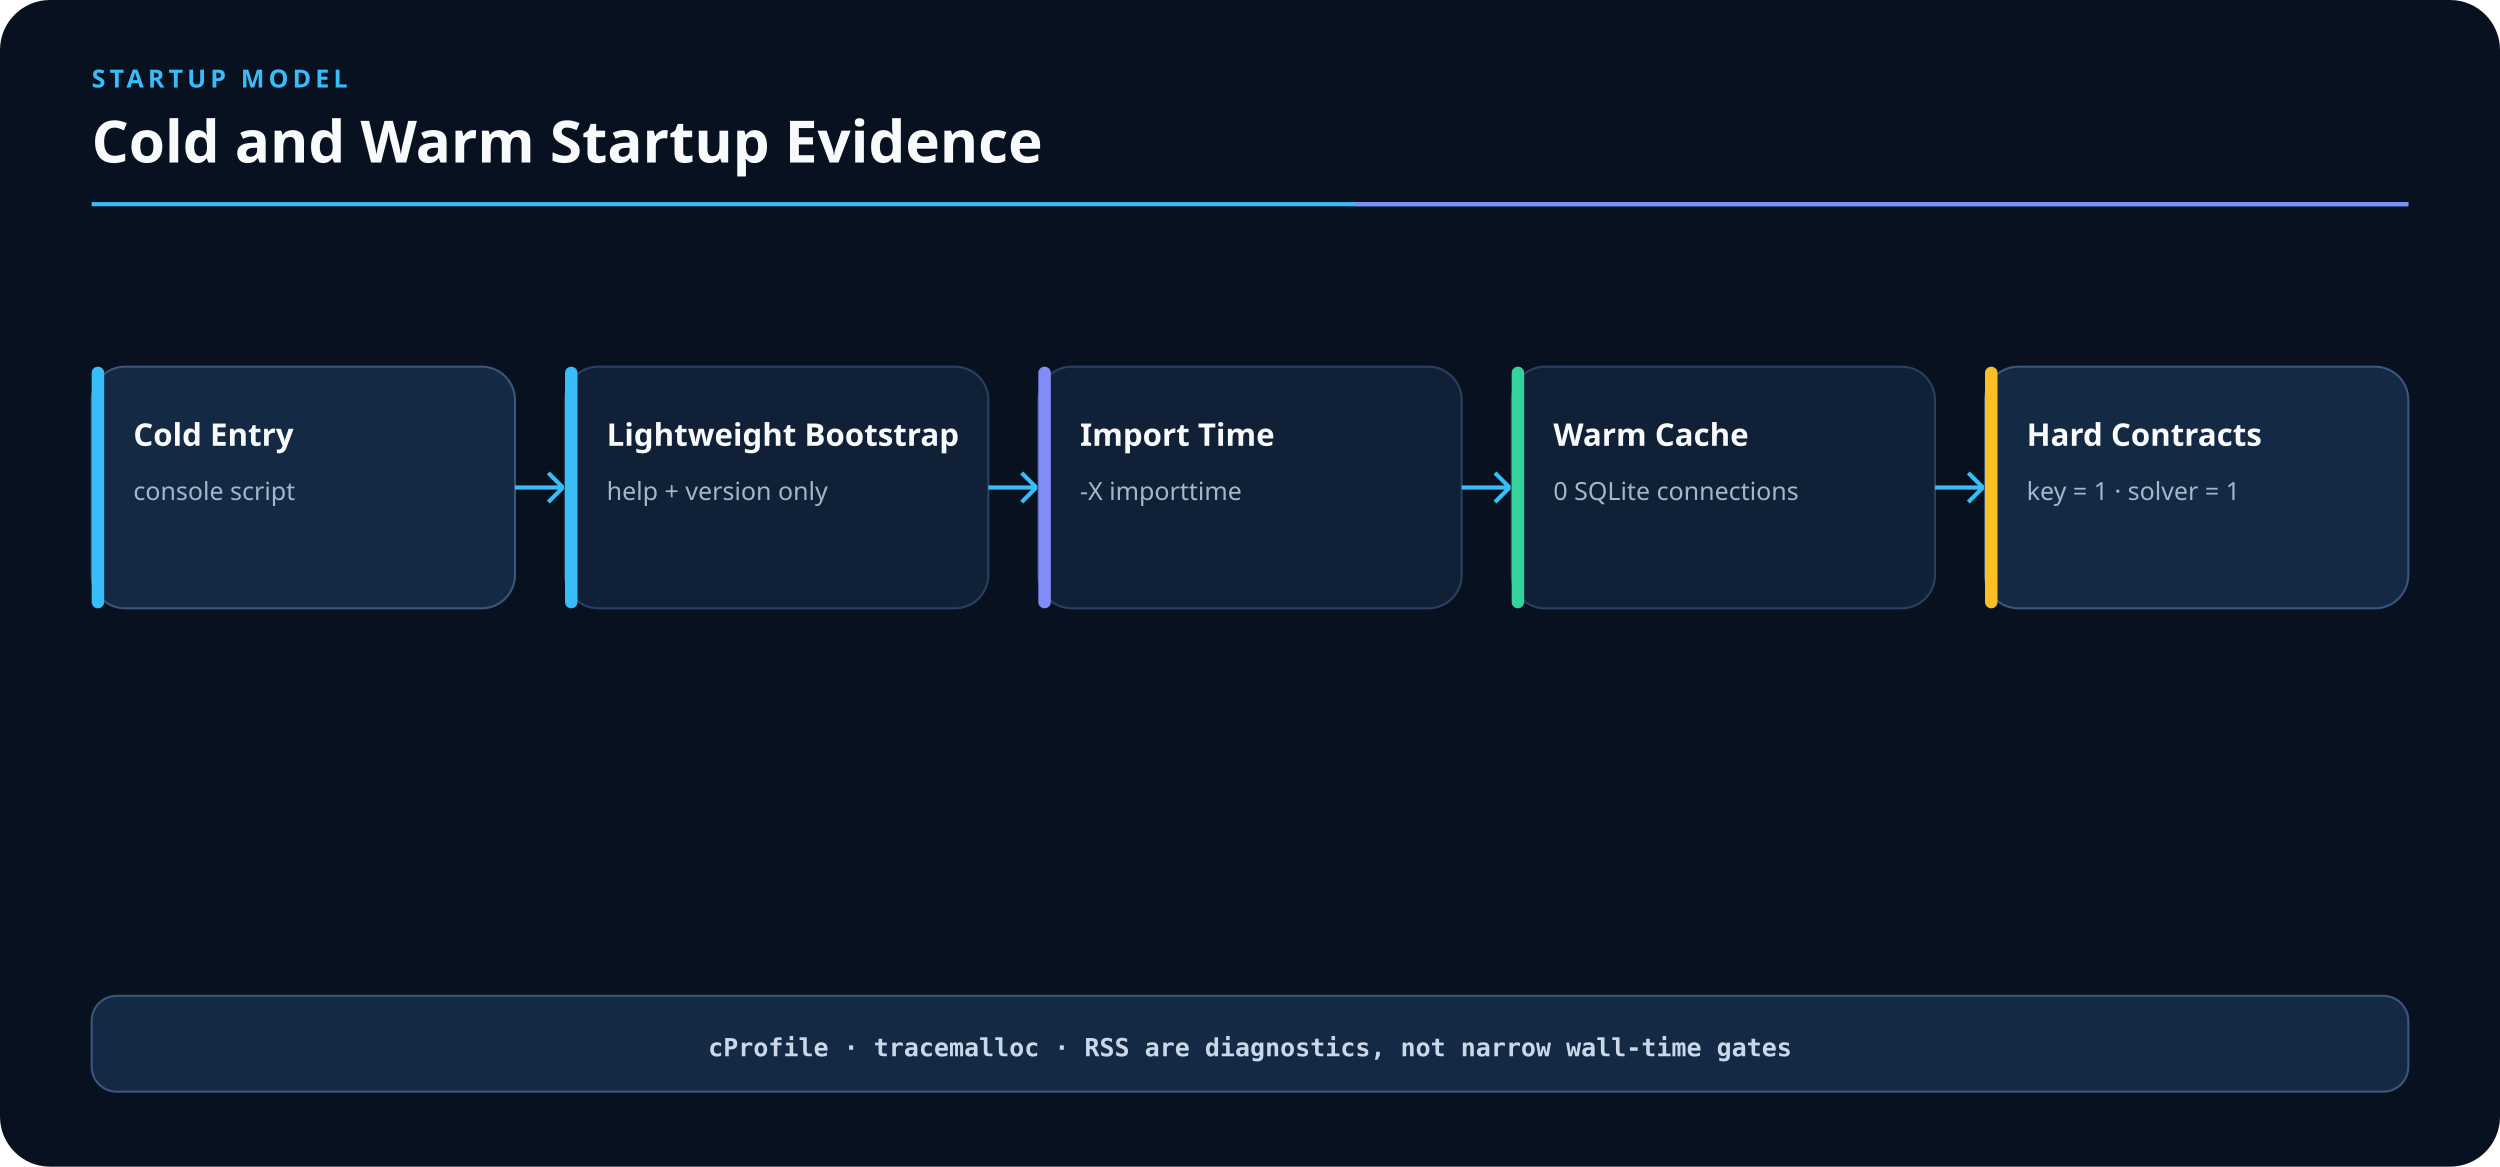
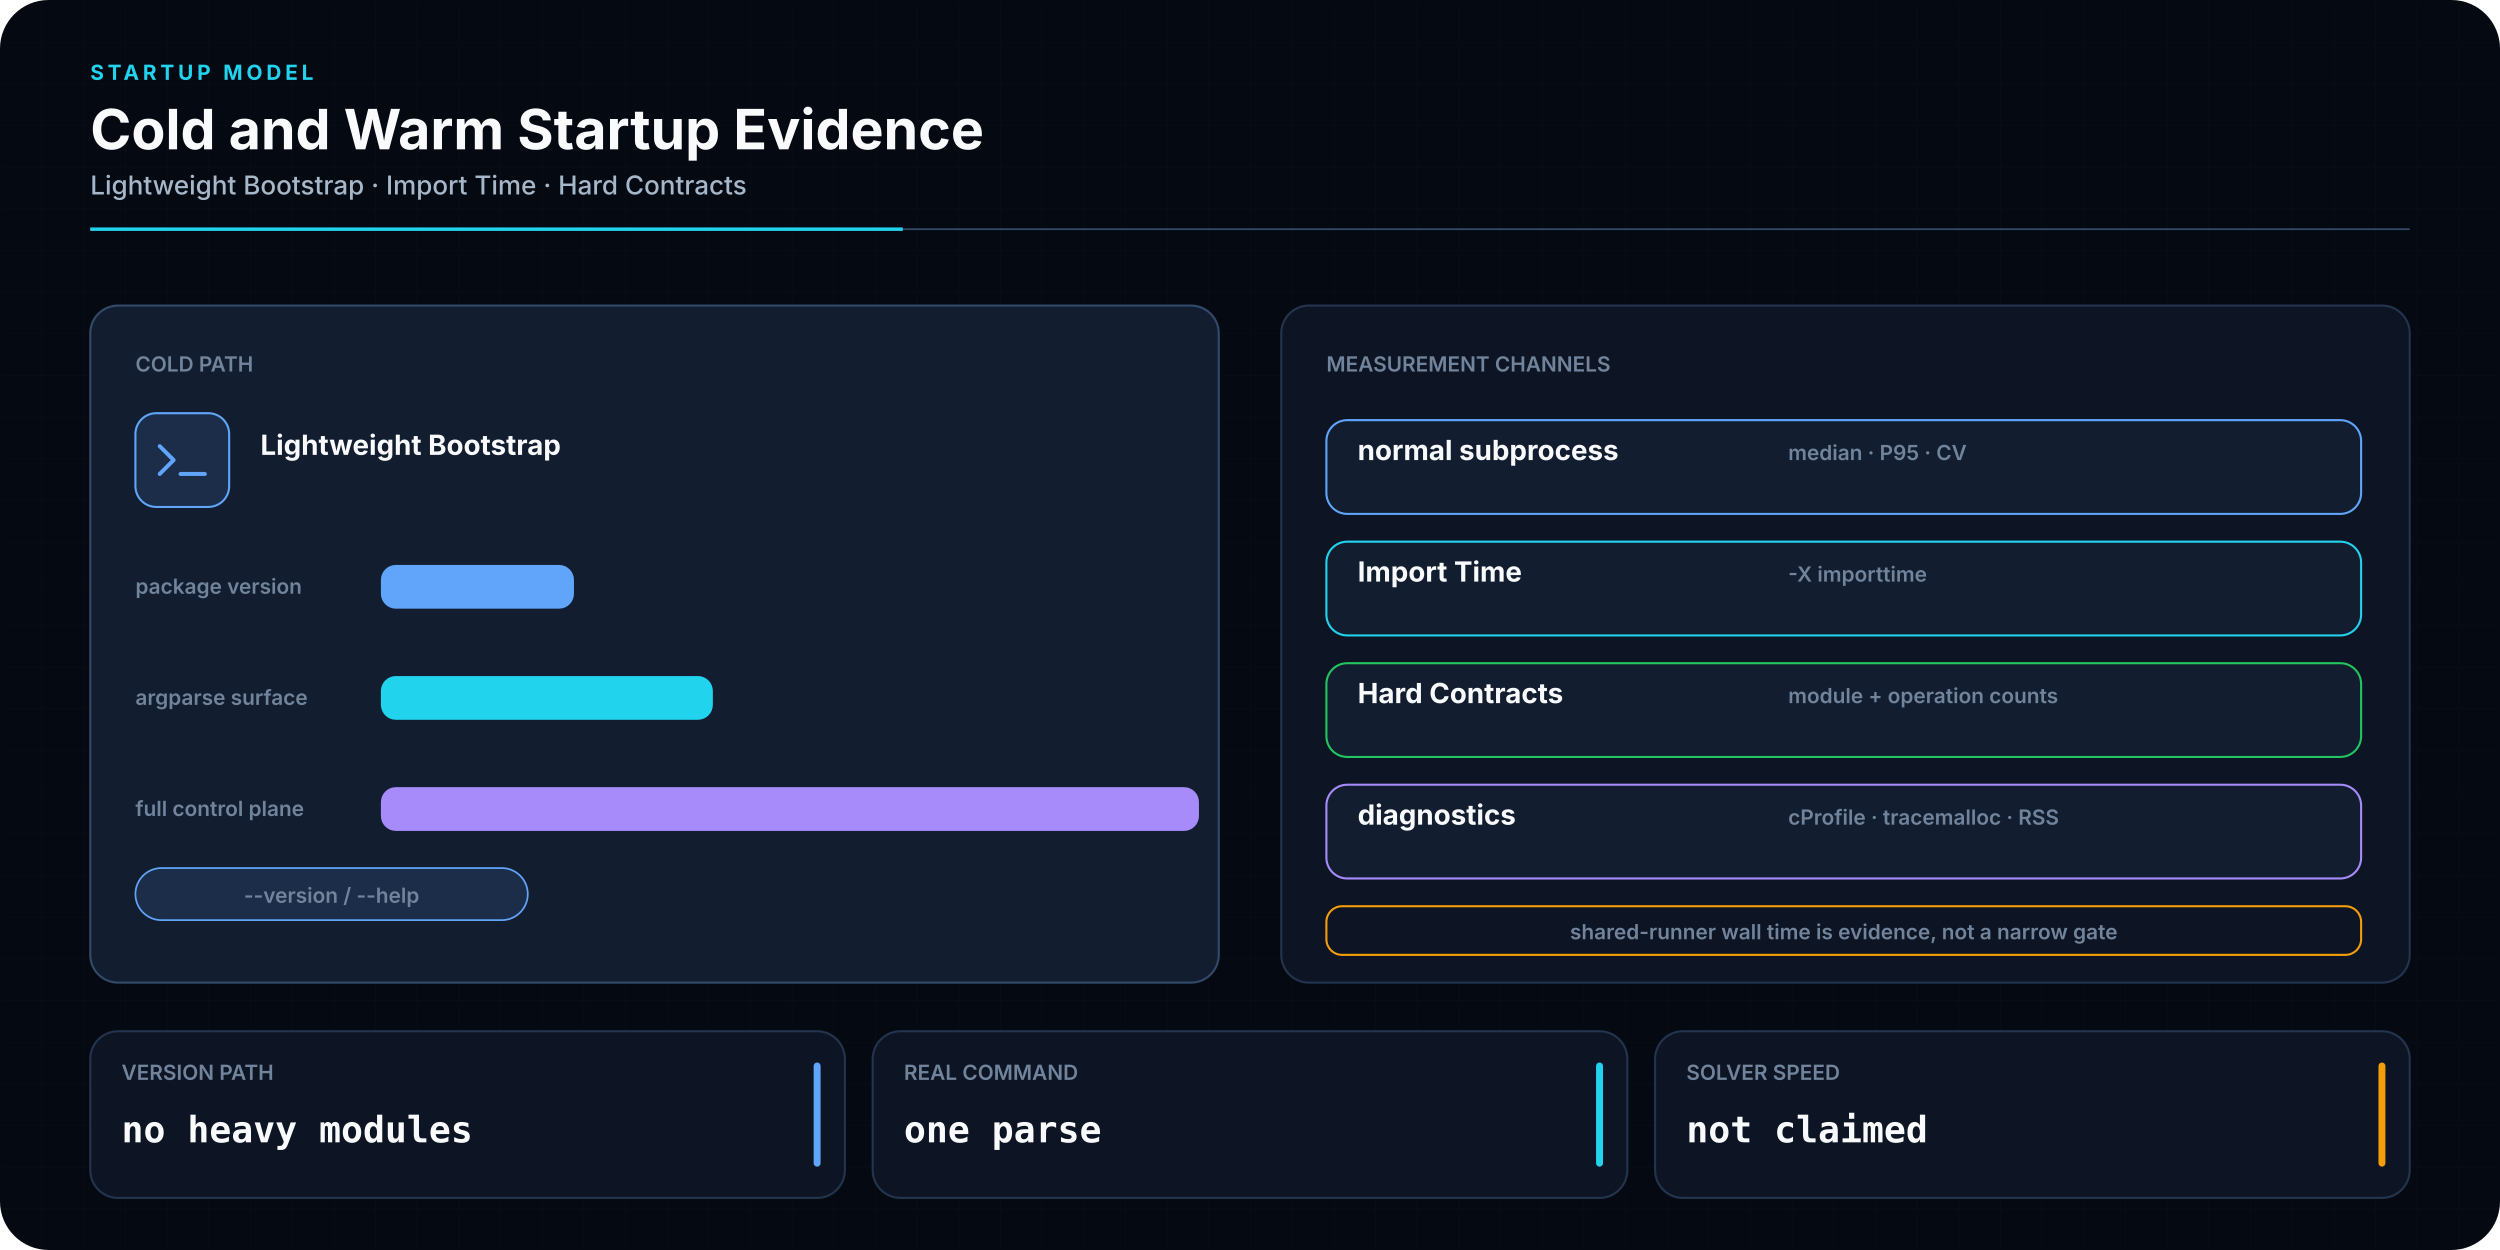
- <svg xmlns="http://www.w3.org/2000/svg" viewBox="0 0 1200 560" role="img" aria-labelledby="title desc">
-   <style>.h{font:700 28px system-ui,sans-serif;fill:#F8FAFC}.e{font:700 12px system-ui,sans-serif;fill:#38BDF8;letter-spacing:2px}.l{font:650 15px system-ui,sans-serif;fill:#F8FAFC}.s{font:500 12px system-ui,sans-serif;fill:#A7B5C8}.m{font:600 12px monospace;fill:#C9D7E8}.c{fill:#102036;stroke:#2A405F}.d{fill:#142944;stroke:#3B567A}</style>
-   <rect width="1200" height="560" rx="24" fill="#07111F" />
-   <text x="44" y="42" class="e">STARTUP MODEL</text>
-   <text x="44" y="78" class="h">Cold and Warm Startup Evidence</text>
-   <path d="M44 98H1156" stroke="#38BDF8" stroke-width="2" />
-   <path d="M650 98H1156" stroke="#818CF8" stroke-width="2" />
-   <rect x="44.0" y="176" width="203.2" height="116" rx="16" class="d" />
-   <rect x="44.0" y="176" width="6" height="116" rx="3" fill="#38BDF8" />
-   <text x="64.0" y="214" class="l">Cold Entry</text>
-   <text x="64.0" y="240" class="s">console script</text>
-   <path d="M247.2 234.0h23m-7-7 7 7-7 7" fill="none" stroke="#38BDF8" stroke-width="2" />
-   <rect x="271.2" y="176" width="203.2" height="116" rx="16" class="c" />
-   <rect x="271.2" y="176" width="6" height="116" rx="3" fill="#38BDF8" />
-   <text x="291.2" y="214" class="l">Lightweight Bootstrap</text>
-   <text x="291.2" y="240" class="s">help + version only</text>
-   <path d="M474.4 234.0h23m-7-7 7 7-7 7" fill="none" stroke="#38BDF8" stroke-width="2" />
-   <rect x="498.4" y="176" width="203.2" height="116" rx="16" class="c" />
-   <rect x="498.4" y="176" width="6" height="116" rx="3" fill="#818CF8" />
-   <text x="518.4" y="214" class="l">Import Time</text>
-   <text x="518.4" y="240" class="s">-X importtime</text>
-   <path d="M701.6 234.0h23m-7-7 7 7-7 7" fill="none" stroke="#38BDF8" stroke-width="2" />
-   <rect x="725.6" y="176" width="203.2" height="116" rx="16" class="c" />
-   <rect x="725.6" y="176" width="6" height="116" rx="3" fill="#34D399" />
-   <text x="745.6" y="214" class="l">Warm Cache</text>
-   <text x="745.6" y="240" class="s">0 SQLite connections</text>
-   <path d="M928.8 234.0h23m-7-7 7 7-7 7" fill="none" stroke="#38BDF8" stroke-width="2" />
-   <rect x="952.8" y="176" width="203.2" height="116" rx="16" class="d" />
-   <rect x="952.8" y="176" width="6" height="116" rx="3" fill="#FBBF24" />
-   <text x="972.8" y="214" class="l">Hard Contracts</text>
-   <text x="972.8" y="240" class="s">key = 1 · solver = 1</text>
-   <rect x="44" y="478" width="1112" height="46" rx="12" class="d" />
-   <text x="600" y="507" class="m" text-anchor="middle">cProfile · tracemalloc · RSS are diagnostics, not narrow wall-time gates</text>
+ <svg xmlns="http://www.w3.org/2000/svg" viewBox="0 0 1440 720" role="img" aria-labelledby="title desc" data-design-system="ui-ux-pro-max" data-visual-version="3">
+   <style>
+ .txt{font-family:Inter,"Segoe UI",Arial,sans-serif;fill:#F8FAFC}
+ .mono{font-family:"JetBrains Mono",Consolas,monospace;fill:#A7B7CA}
+ .eyebrow{font-family:Inter,"Segoe UI",Arial,sans-serif;font-size:12px;font-weight:700;letter-spacing:2.2px;fill:#22D3EE}
+ .title{font-family:Inter,"Segoe UI",Arial,sans-serif;font-size:32px;font-weight:700;fill:#F8FAFC}
+ .subtitle{font-family:Inter,"Segoe UI",Arial,sans-serif;font-size:15px;font-weight:500;fill:#A7B7CA}
+ .label{font-family:Inter,"Segoe UI",Arial,sans-serif;font-size:16px;font-weight:700;fill:#F8FAFC}
+ .body{font-family:Inter,"Segoe UI",Arial,sans-serif;font-size:14px;font-weight:500;fill:#A7B7CA}
+ .small{font-family:Inter,"Segoe UI",Arial,sans-serif;font-size:12px;font-weight:600;fill:#71849B}
+ .code{font-family:"JetBrains Mono",Consolas,monospace;font-size:13px;font-weight:600;fill:#A7B7CA}
+ .value{font-family:"JetBrains Mono",Consolas,monospace;font-size:21px;font-weight:700;fill:#F8FAFC}
+ .panel{fill:#0D1524;stroke:#23344E;stroke-width:1.2}
+ .panel2{fill:#121E30;stroke:#334A6B;stroke-width:1.2}
+ .gridline{stroke:#23344E;stroke-width:1;opacity:.55}
+ .arrow{fill:none;stroke:#60A5FA;stroke-width:2;stroke-linecap:round;stroke-linejoin:round}
+ .arrow2{fill:none;stroke:#22D3EE;stroke-width:2;stroke-linecap:round;stroke-linejoin:round}
+ </style>
+   <rect width="1440" height="720" rx="28" fill="#050A12" />
+   <defs>
+     <pattern id="microgrid" width="24" height="24" patternUnits="userSpaceOnUse">
+       <path d="M24 0H0V24" fill="none" stroke="#23344E" stroke-width=".6" opacity=".22" />
+     </pattern>
+   </defs>
+   <rect x="1" y="1" width="1438" height="718" rx="27" fill="url(#microgrid)" opacity=".45" />
+   <text x="52" y="46" class="eyebrow">STARTUP MODEL</text>
+   <text x="52" y="86" class="title">Cold and Warm Startup Evidence</text>
+   <text x="52" y="112" class="subtitle">Lightweight Bootstrap · Import Time · Hard Contracts</text>
+   <path d="M52 132H1388" stroke="#334A6B" stroke-width="1" />
+   <path d="M52 132H520" stroke="#22D3EE" stroke-width="2" />
+   <rect x="52" y="176" width="650" height="390" rx="16" class="panel2" />
+   <text x="78" y="214" class="small">COLD PATH</text>
+   <rect x="78" y="238" width="54" height="54" rx="12" fill="#60A5FA" fill-opacity=".12" stroke="#60A5FA" stroke-width="1.2" />
+   <path d="M92.0 257.0l8 8-8 8M104.0 273.0h14" fill="none" stroke="#60A5FA" stroke-width="2.3" stroke-linecap="round" stroke-linejoin="round" />
+   <text x="150" y="262" class="label">Lightweight Bootstrap</text>
+   <text x="78" y="342" class="small">package version</text>
+   <rect x="220" y="326" width="110" height="24" rx="8" fill="#60A5FA" stroke="#60A5FA" stroke-width="1.2" />
+   <text x="78" y="406" class="small">argparse surface</text>
+   <rect x="220" y="390" width="190" height="24" rx="8" fill="#22D3EE" stroke="#22D3EE" stroke-width="1.2" />
+   <text x="78" y="470" class="small">full control plane</text>
+   <rect x="220" y="454" width="470" height="24" rx="8" fill="#A78BFA" stroke="#A78BFA" stroke-width="1.2" />
+   <rect x="78" y="500" width="226" height="30" rx="15" fill="#60A5FA" fill-opacity=".12" stroke="#60A5FA" stroke-width="1" />
+   <text x="191.0" y="520" class="small" text-anchor="middle" fill="#F8FAFC">--version / --help</text>
+   <rect x="738" y="176" width="650" height="390" rx="16" class="panel" />
+   <text x="764" y="214" class="small">MEASUREMENT CHANNELS</text>
+   <rect x="764" y="242" width="596" height="54" rx="12" fill="#121E30" stroke="#60A5FA" stroke-width="1.2" />
+   <text x="782" y="265" class="label">normal subprocess</text>
+   <text x="1030" y="265" class="small">median · P95 · CV</text>
+   <rect x="764" y="312" width="596" height="54" rx="12" fill="#121E30" stroke="#22D3EE" stroke-width="1.2" />
+   <text x="782" y="335" class="label">Import Time</text>
+   <text x="1030" y="335" class="small">-X importtime</text>
+   <rect x="764" y="382" width="596" height="54" rx="12" fill="#121E30" stroke="#22C55E" stroke-width="1.2" />
+   <text x="782" y="405" class="label">Hard Contracts</text>
+   <text x="1030" y="405" class="small">module + operation counts</text>
+   <rect x="764" y="452" width="596" height="54" rx="12" fill="#121E30" stroke="#A78BFA" stroke-width="1.2" />
+   <text x="782" y="475" class="label">diagnostics</text>
+   <text x="1030" y="475" class="small">cProfile · tracemalloc · RSS</text>
+   <rect x="764" y="522" width="596" height="28" rx="9" fill="#0D1524" stroke="#F59E0B" stroke-width="1.2" />
+   <text x="1062" y="541" class="small" text-anchor="middle">shared-runner wall time is evidence, not a narrow gate</text>
+   <rect x="52.0" y="594" width="434.667" height="96" rx="16" class="panel" />
+   <text x="70.0" y="622" class="small">VERSION PATH</text>
+   <text x="70.0" y="658" class="value">no heavy modules</text>
+   <rect x="468.667" y="612" width="4" height="60" rx="2" fill="#60A5FA" />
+   <rect x="502.667" y="594" width="434.667" height="96" rx="16" class="panel" />
+   <text x="520.667" y="622" class="small">REAL COMMAND</text>
+   <text x="520.667" y="658" class="value">one parse</text>
+   <rect x="919.333" y="612" width="4" height="60" rx="2" fill="#22D3EE" />
+   <rect x="953.333" y="594" width="434.667" height="96" rx="16" class="panel" />
+   <text x="971.333" y="622" class="small">SOLVER SPEED</text>
+   <text x="971.333" y="658" class="value">not claimed</text>
+   <rect x="1370.0" y="612" width="4" height="60" rx="2" fill="#F59E0B" />
</svg>
